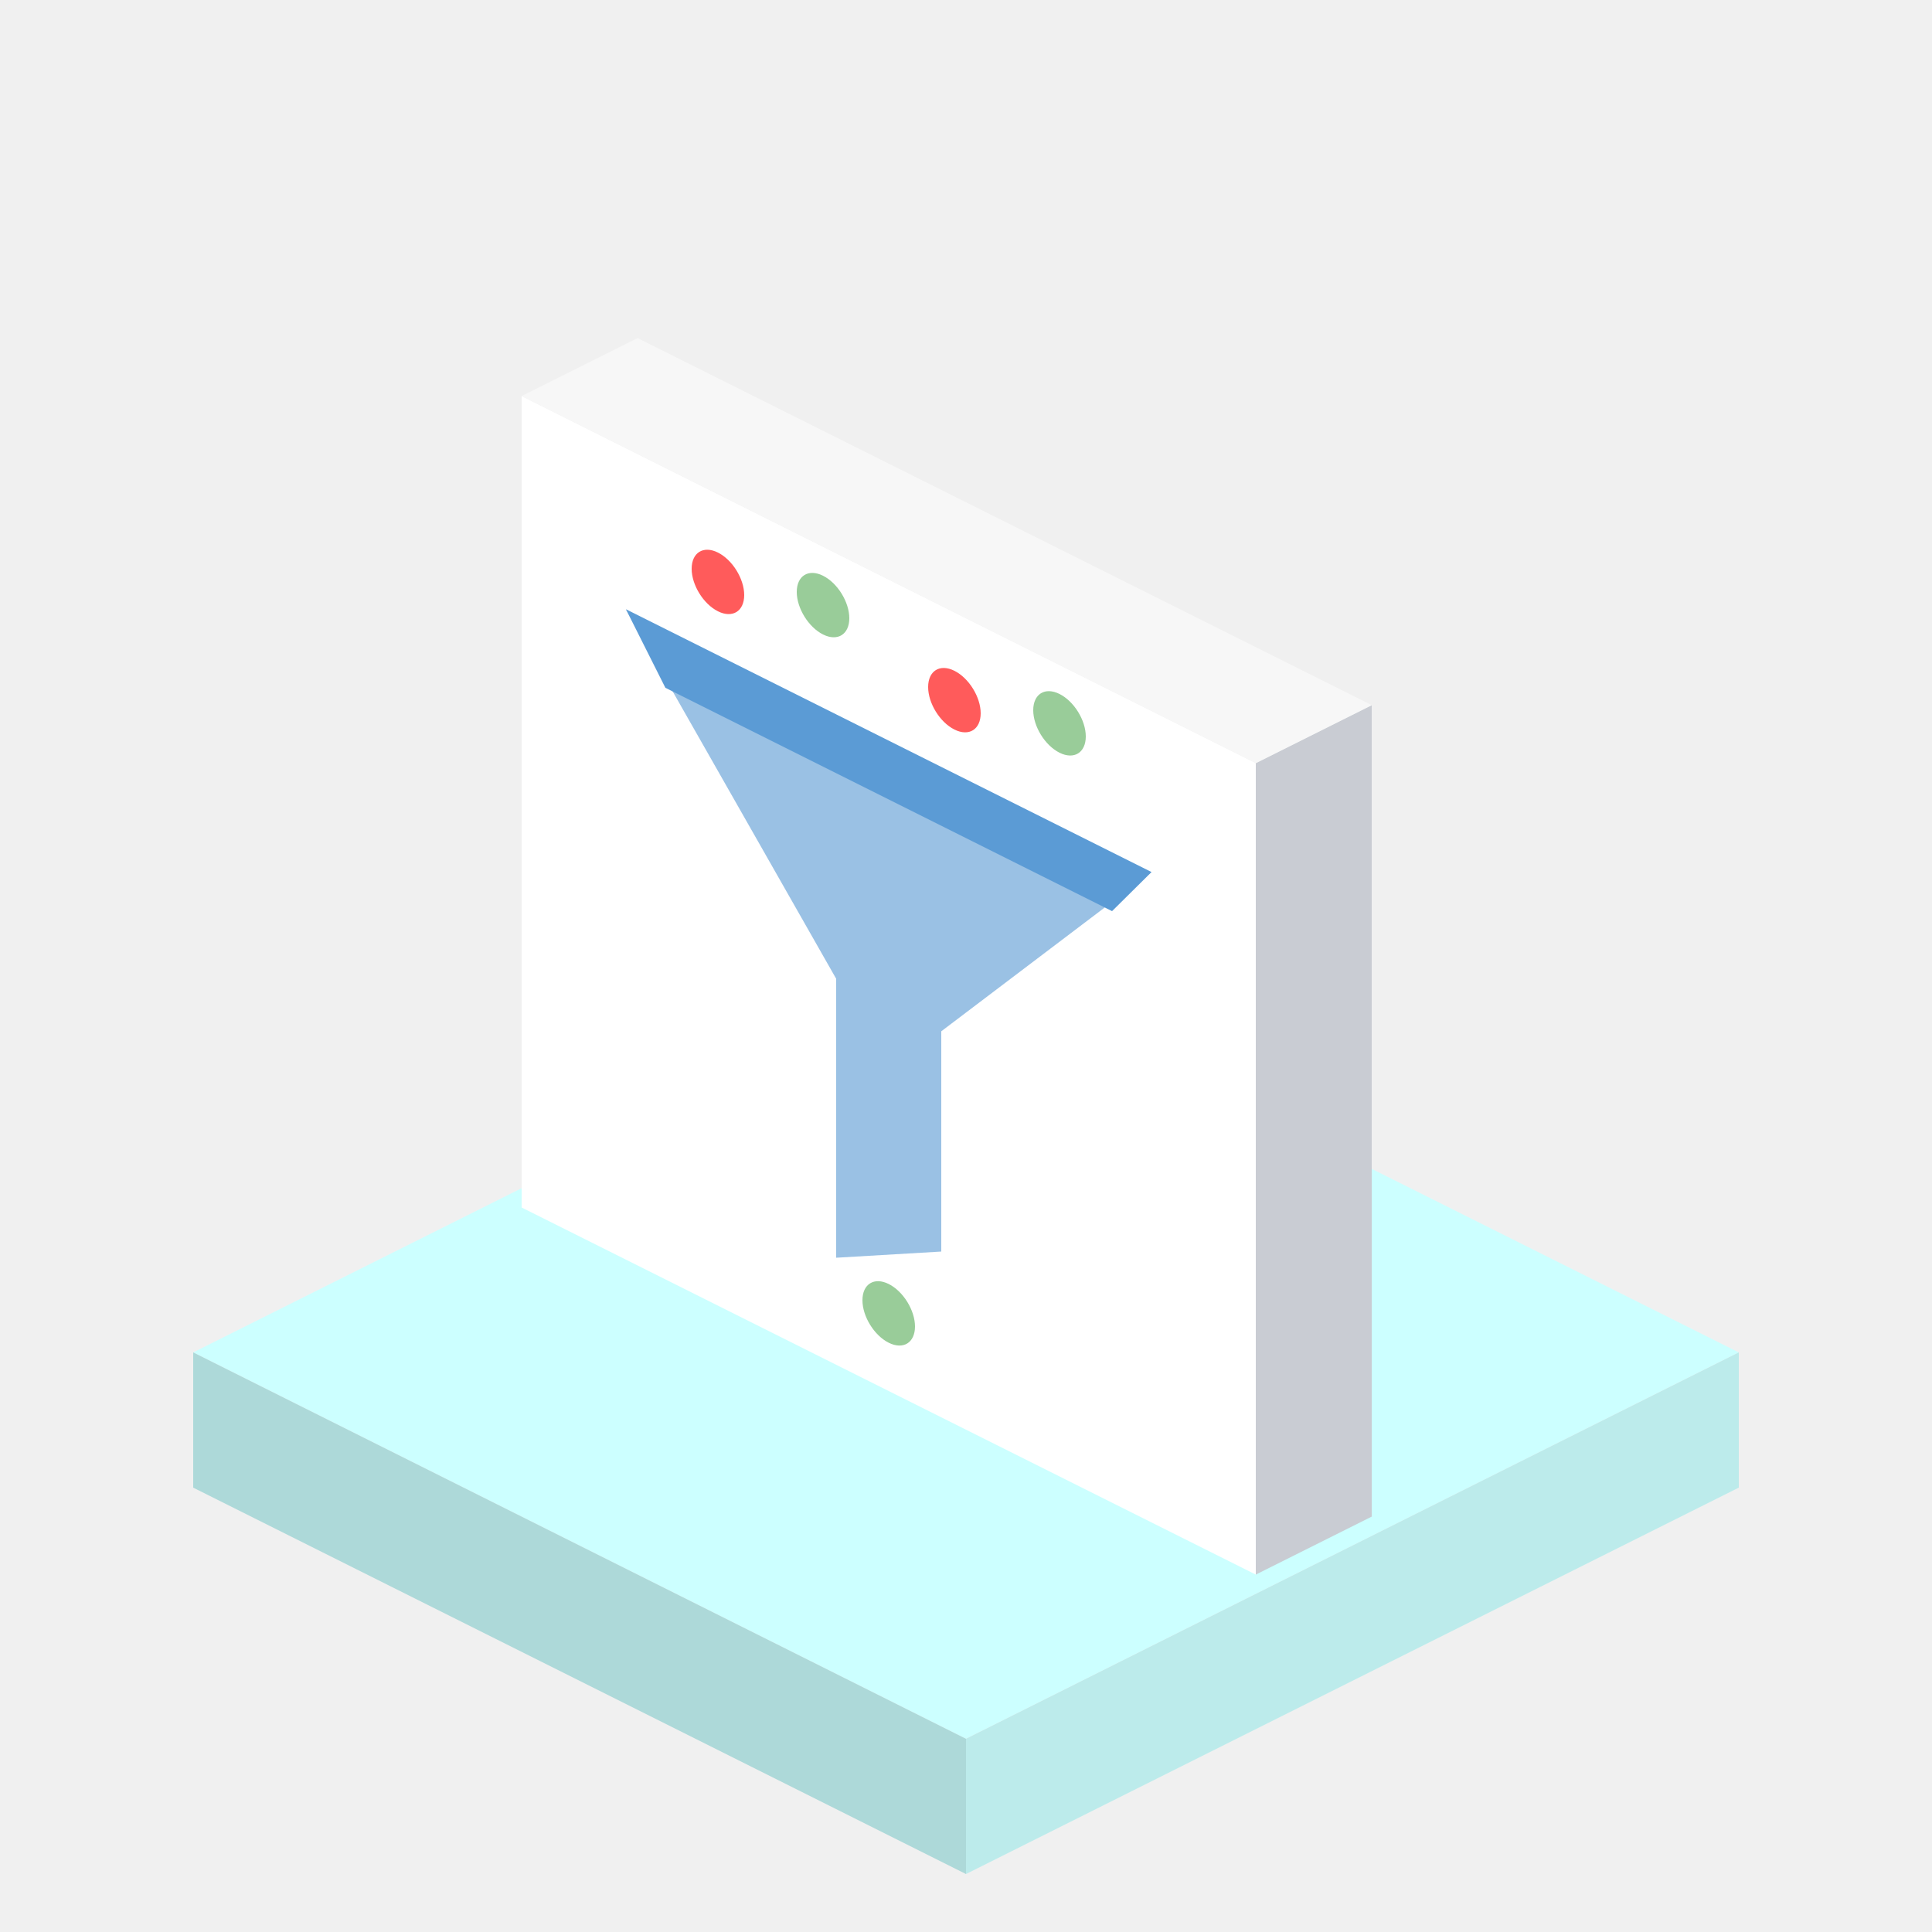
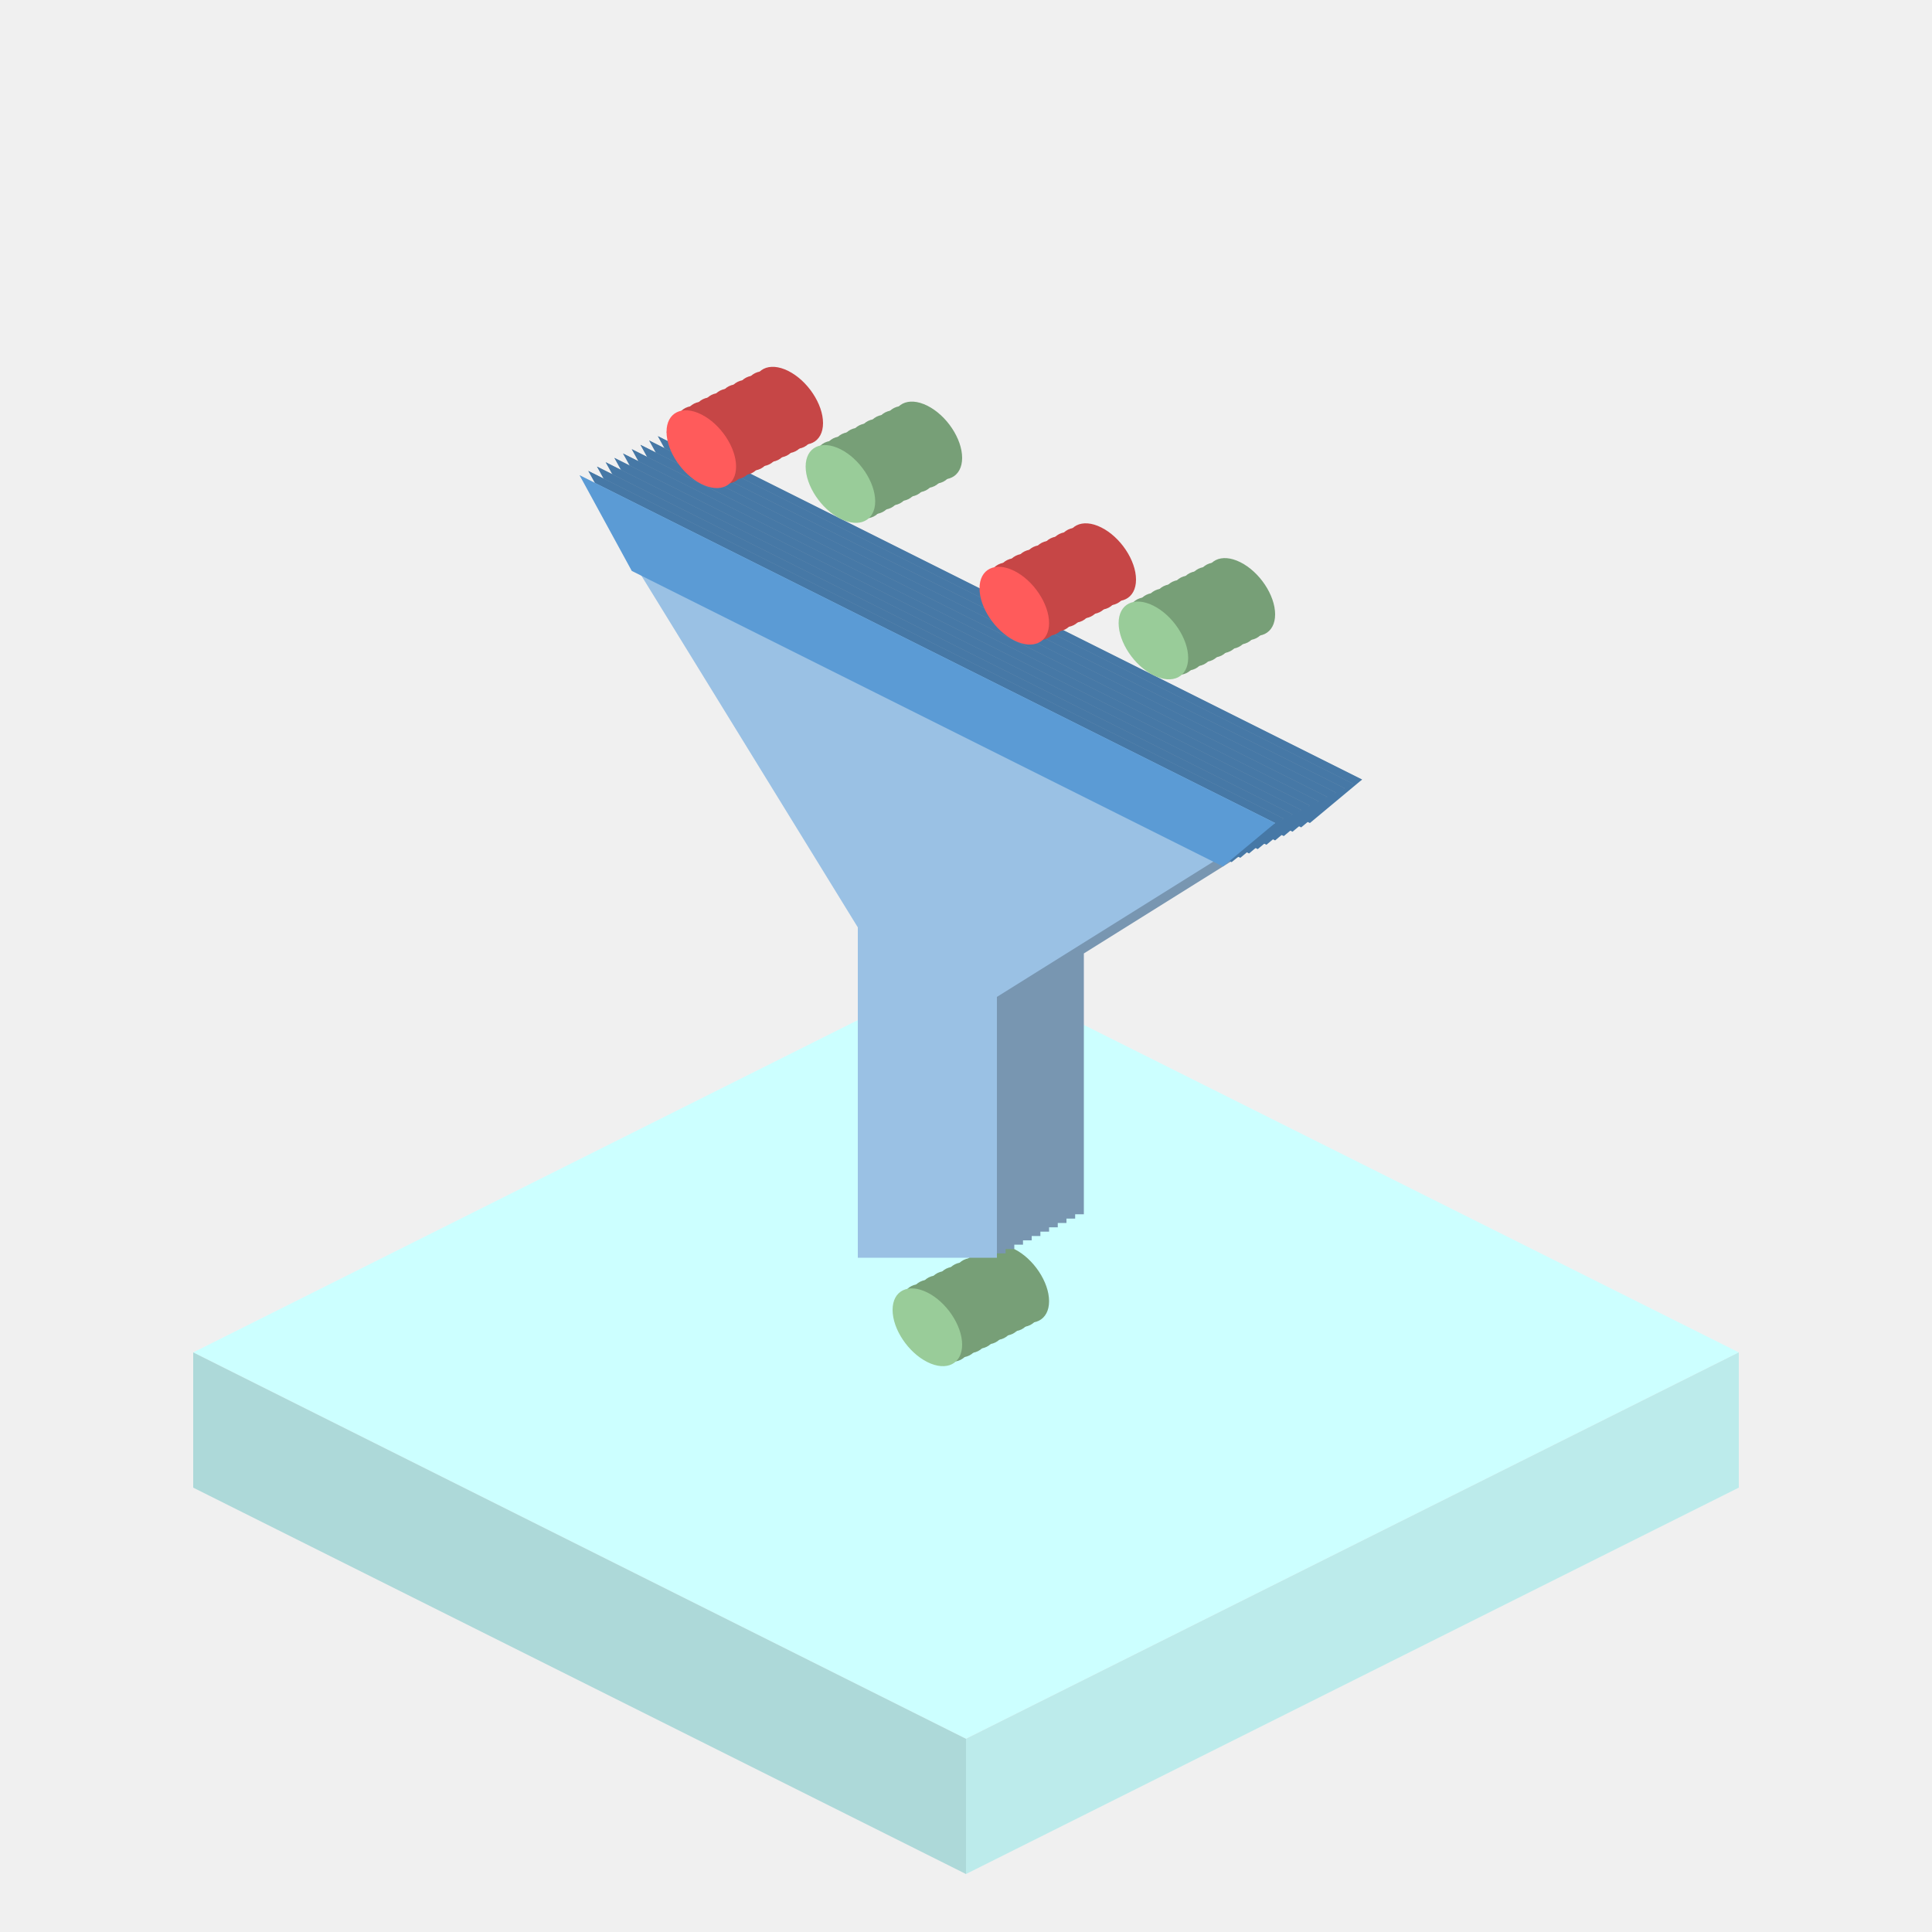
<svg xmlns="http://www.w3.org/2000/svg" viewBox="0 0 200 200">
  <polygon points="20.0,140.0 100.0,100.0 180.0,140.0 100.0,180.0" fill="#CCFFFF" />
  <polygon points="20.0,140.0 100.0,180.0 100.0,194.0 20.0,154.0" fill="#ADD9D9" />
  <polygon points="100.0,180.0 180.0,140.0 180.0,154.0 100.0,194.0" fill="#BCEBEB" />
-   <polygon points="54.0,125.0 130.0,163.0 130.0,79.0 54.0,41.0" fill="#FFFFFF" />
-   <polygon points="130.0,163.0 142.0,157.0 142.0,73.0 130.0,79.0" fill="#C9CCD3" />
-   <polygon points="54.0,41.0 66.0,35.0 142.0,73.0 130.0,79.0" fill="#F7F7F7" />
-   <g transform="matrix(0.68 0.34 0 0.76 58.00 46.00)">
+   <g transform="matrix(0.9 0.45 0 0.9 60.00 24.00)">
+     <polygon points="10,18 90,18 58,54 58,84 42,92 42,54" fill="#7896B1" />
+     <polygon points="10,18 90,18 84,26 16,26" fill="#4678A6" />
+     <circle cx="24" cy="8" r="4" fill="#C64646" />
+     <circle cx="40" cy="4" r="4" fill="#779F77" />
+     <circle cx="60" cy="8" r="4" fill="#C64646" />
+     <circle cx="76" cy="4" r="4" fill="#779F77" />
+     <circle cx="50" cy="96" r="4" fill="#779F77" />
+   </g>
+   <g transform="matrix(0.9 0.45 0 0.9 59.10 24.45)">
+     <polygon points="10,18 90,18 58,54 58,84 42,92 42,54" fill="#7896B1" />
+     <polygon points="10,18 90,18 84,26 16,26" fill="#4678A6" />
+     <circle cx="24" cy="8" r="4" fill="#C64646" />
+     <circle cx="40" cy="4" r="4" fill="#779F77" />
+     <circle cx="60" cy="8" r="4" fill="#C64646" />
+     <circle cx="76" cy="4" r="4" fill="#779F77" />
+     <circle cx="50" cy="96" r="4" fill="#779F77" />
+   </g>
+   <g transform="matrix(0.9 0.45 0 0.9 58.20 24.90)">
+     <polygon points="10,18 90,18 58,54 58,84 42,92 42,54" fill="#7896B1" />
+     <polygon points="10,18 90,18 84,26 16,26" fill="#4678A6" />
+     <circle cx="24" cy="8" r="4" fill="#C64646" />
+     <circle cx="40" cy="4" r="4" fill="#779F77" />
+     <circle cx="60" cy="8" r="4" fill="#C64646" />
+     <circle cx="76" cy="4" r="4" fill="#779F77" />
+     <circle cx="50" cy="96" r="4" fill="#779F77" />
+   </g>
+   <g transform="matrix(0.9 0.45 0 0.9 57.30 25.35)">
+     <polygon points="10,18 90,18 58,54 58,84 42,92 42,54" fill="#7896B1" />
+     <polygon points="10,18 90,18 84,26 16,26" fill="#4678A6" />
+     <circle cx="24" cy="8" r="4" fill="#C64646" />
+     <circle cx="40" cy="4" r="4" fill="#779F77" />
+     <circle cx="60" cy="8" r="4" fill="#C64646" />
+     <circle cx="76" cy="4" r="4" fill="#779F77" />
+     <circle cx="50" cy="96" r="4" fill="#779F77" />
+   </g>
+   <g transform="matrix(0.9 0.45 0 0.9 56.40 25.80)">
+     <polygon points="10,18 90,18 58,54 58,84 42,92 42,54" fill="#7896B1" />
+     <polygon points="10,18 90,18 84,26 16,26" fill="#4678A6" />
+     <circle cx="24" cy="8" r="4" fill="#C64646" />
+     <circle cx="40" cy="4" r="4" fill="#779F77" />
+     <circle cx="60" cy="8" r="4" fill="#C64646" />
+     <circle cx="76" cy="4" r="4" fill="#779F77" />
+     <circle cx="50" cy="96" r="4" fill="#779F77" />
+   </g>
+   <g transform="matrix(0.9 0.45 0 0.9 55.50 26.25)">
+     <polygon points="10,18 90,18 58,54 58,84 42,92 42,54" fill="#7896B1" />
+     <polygon points="10,18 90,18 84,26 16,26" fill="#4678A6" />
+     <circle cx="24" cy="8" r="4" fill="#C64646" />
+     <circle cx="40" cy="4" r="4" fill="#779F77" />
+     <circle cx="60" cy="8" r="4" fill="#C64646" />
+     <circle cx="76" cy="4" r="4" fill="#779F77" />
+     <circle cx="50" cy="96" r="4" fill="#779F77" />
+   </g>
+   <g transform="matrix(0.9 0.45 0 0.9 54.60 26.70)">
+     <polygon points="10,18 90,18 58,54 58,84 42,92 42,54" fill="#7896B1" />
+     <polygon points="10,18 90,18 84,26 16,26" fill="#4678A6" />
+     <circle cx="24" cy="8" r="4" fill="#C64646" />
+     <circle cx="40" cy="4" r="4" fill="#779F77" />
+     <circle cx="60" cy="8" r="4" fill="#C64646" />
+     <circle cx="76" cy="4" r="4" fill="#779F77" />
+     <circle cx="50" cy="96" r="4" fill="#779F77" />
+   </g>
+   <g transform="matrix(0.9 0.45 0 0.9 53.70 27.15)">
+     <polygon points="10,18 90,18 58,54 58,84 42,92 42,54" fill="#7896B1" />
+     <polygon points="10,18 90,18 84,26 16,26" fill="#4678A6" />
+     <circle cx="24" cy="8" r="4" fill="#C64646" />
+     <circle cx="40" cy="4" r="4" fill="#779F77" />
+     <circle cx="60" cy="8" r="4" fill="#C64646" />
+     <circle cx="76" cy="4" r="4" fill="#779F77" />
+     <circle cx="50" cy="96" r="4" fill="#779F77" />
+   </g>
+   <g transform="matrix(0.9 0.45 0 0.9 52.80 27.60)">
+     <polygon points="10,18 90,18 58,54 58,84 42,92 42,54" fill="#7896B1" />
+     <polygon points="10,18 90,18 84,26 16,26" fill="#4678A6" />
+     <circle cx="24" cy="8" r="4" fill="#C64646" />
+     <circle cx="40" cy="4" r="4" fill="#779F77" />
+     <circle cx="60" cy="8" r="4" fill="#C64646" />
+     <circle cx="76" cy="4" r="4" fill="#779F77" />
+     <circle cx="50" cy="96" r="4" fill="#779F77" />
+   </g>
+   <g transform="matrix(0.9 0.45 0 0.9 51.90 28.05)">
+     <polygon points="10,18 90,18 58,54 58,84 42,92 42,54" fill="#7896B1" />
+     <polygon points="10,18 90,18 84,26 16,26" fill="#4678A6" />
+     <circle cx="24" cy="8" r="4" fill="#C64646" />
+     <circle cx="40" cy="4" r="4" fill="#779F77" />
+     <circle cx="60" cy="8" r="4" fill="#C64646" />
+     <circle cx="76" cy="4" r="4" fill="#779F77" />
+     <circle cx="50" cy="96" r="4" fill="#779F77" />
+   </g>
+   <g transform="matrix(0.9 0.45 0 0.9 51.00 28.50)">
    <polygon points="10,18 90,18 58,54 58,84 42,92 42,54" fill="#9AC1E4" />
    <polygon points="10,18 90,18 84,26 16,26" fill="#5B9BD5" />
    <circle cx="24" cy="8" r="4" fill="#FF5B5B" />
    <circle cx="40" cy="4" r="4" fill="#99CC99" />
    <circle cx="60" cy="8" r="4" fill="#FF5B5B" />
    <circle cx="76" cy="4" r="4" fill="#99CC99" />
    <circle cx="50" cy="96" r="4" fill="#99CC99" />
  </g>
</svg>
